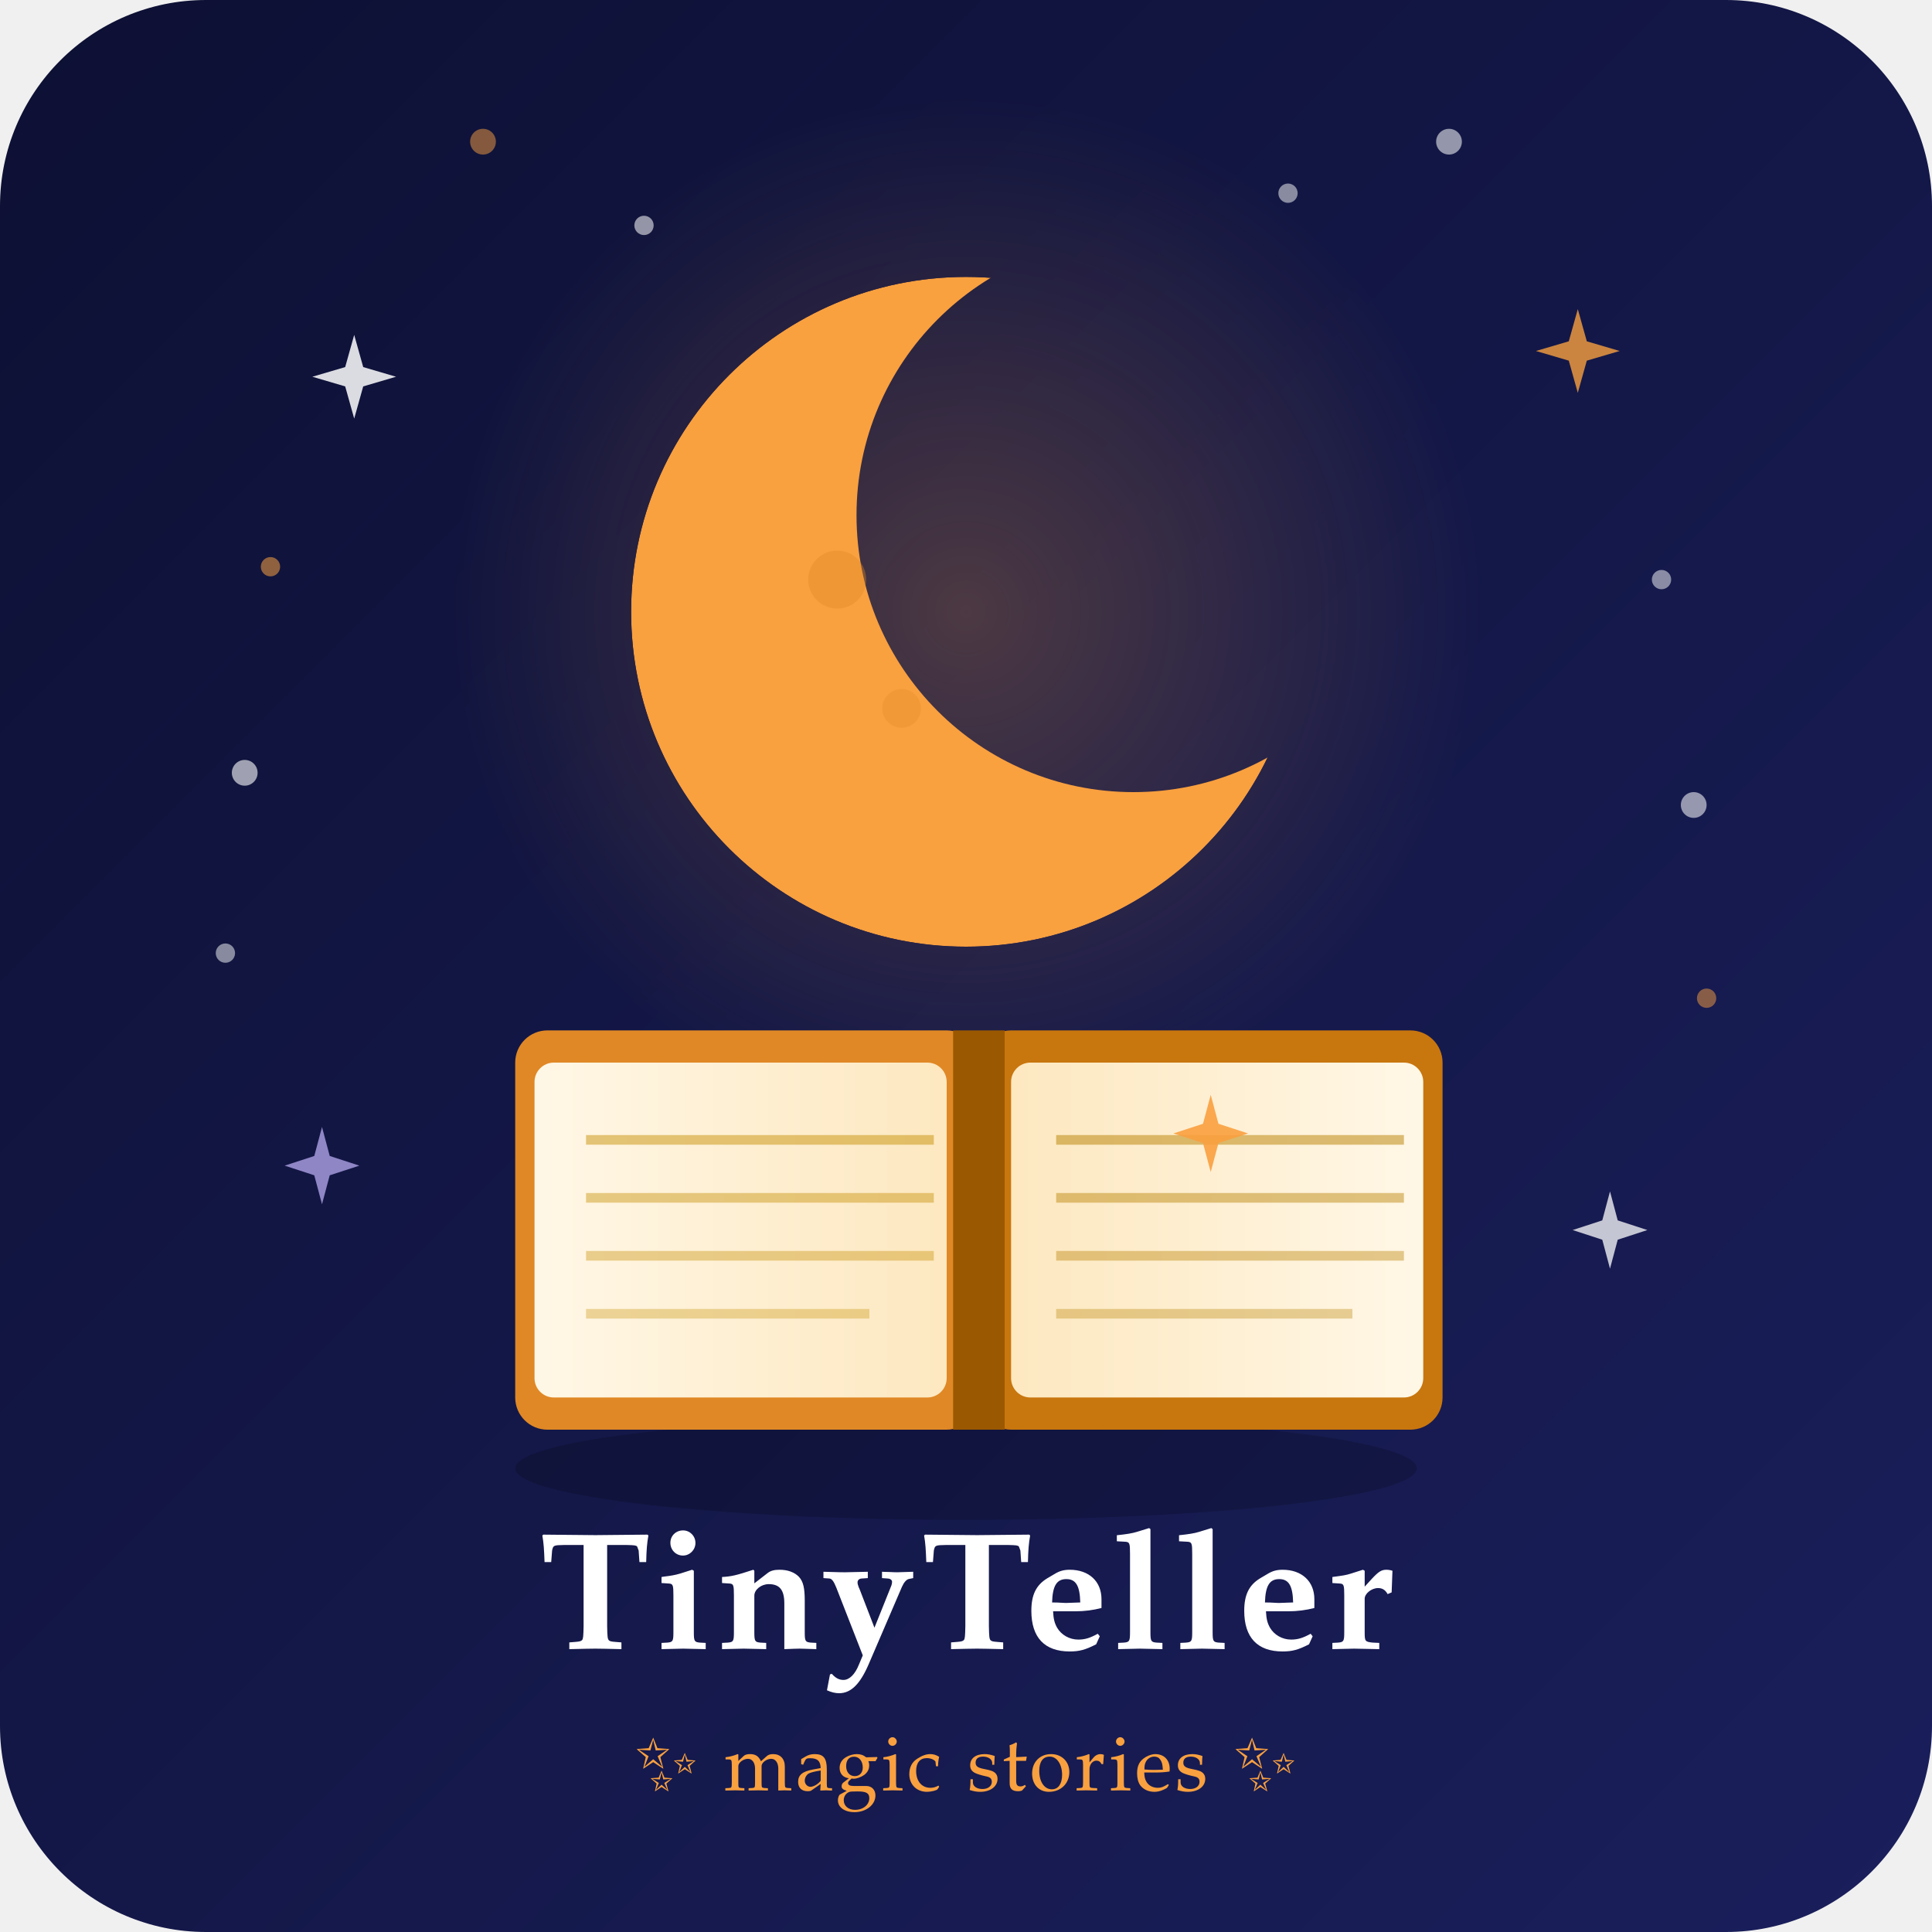
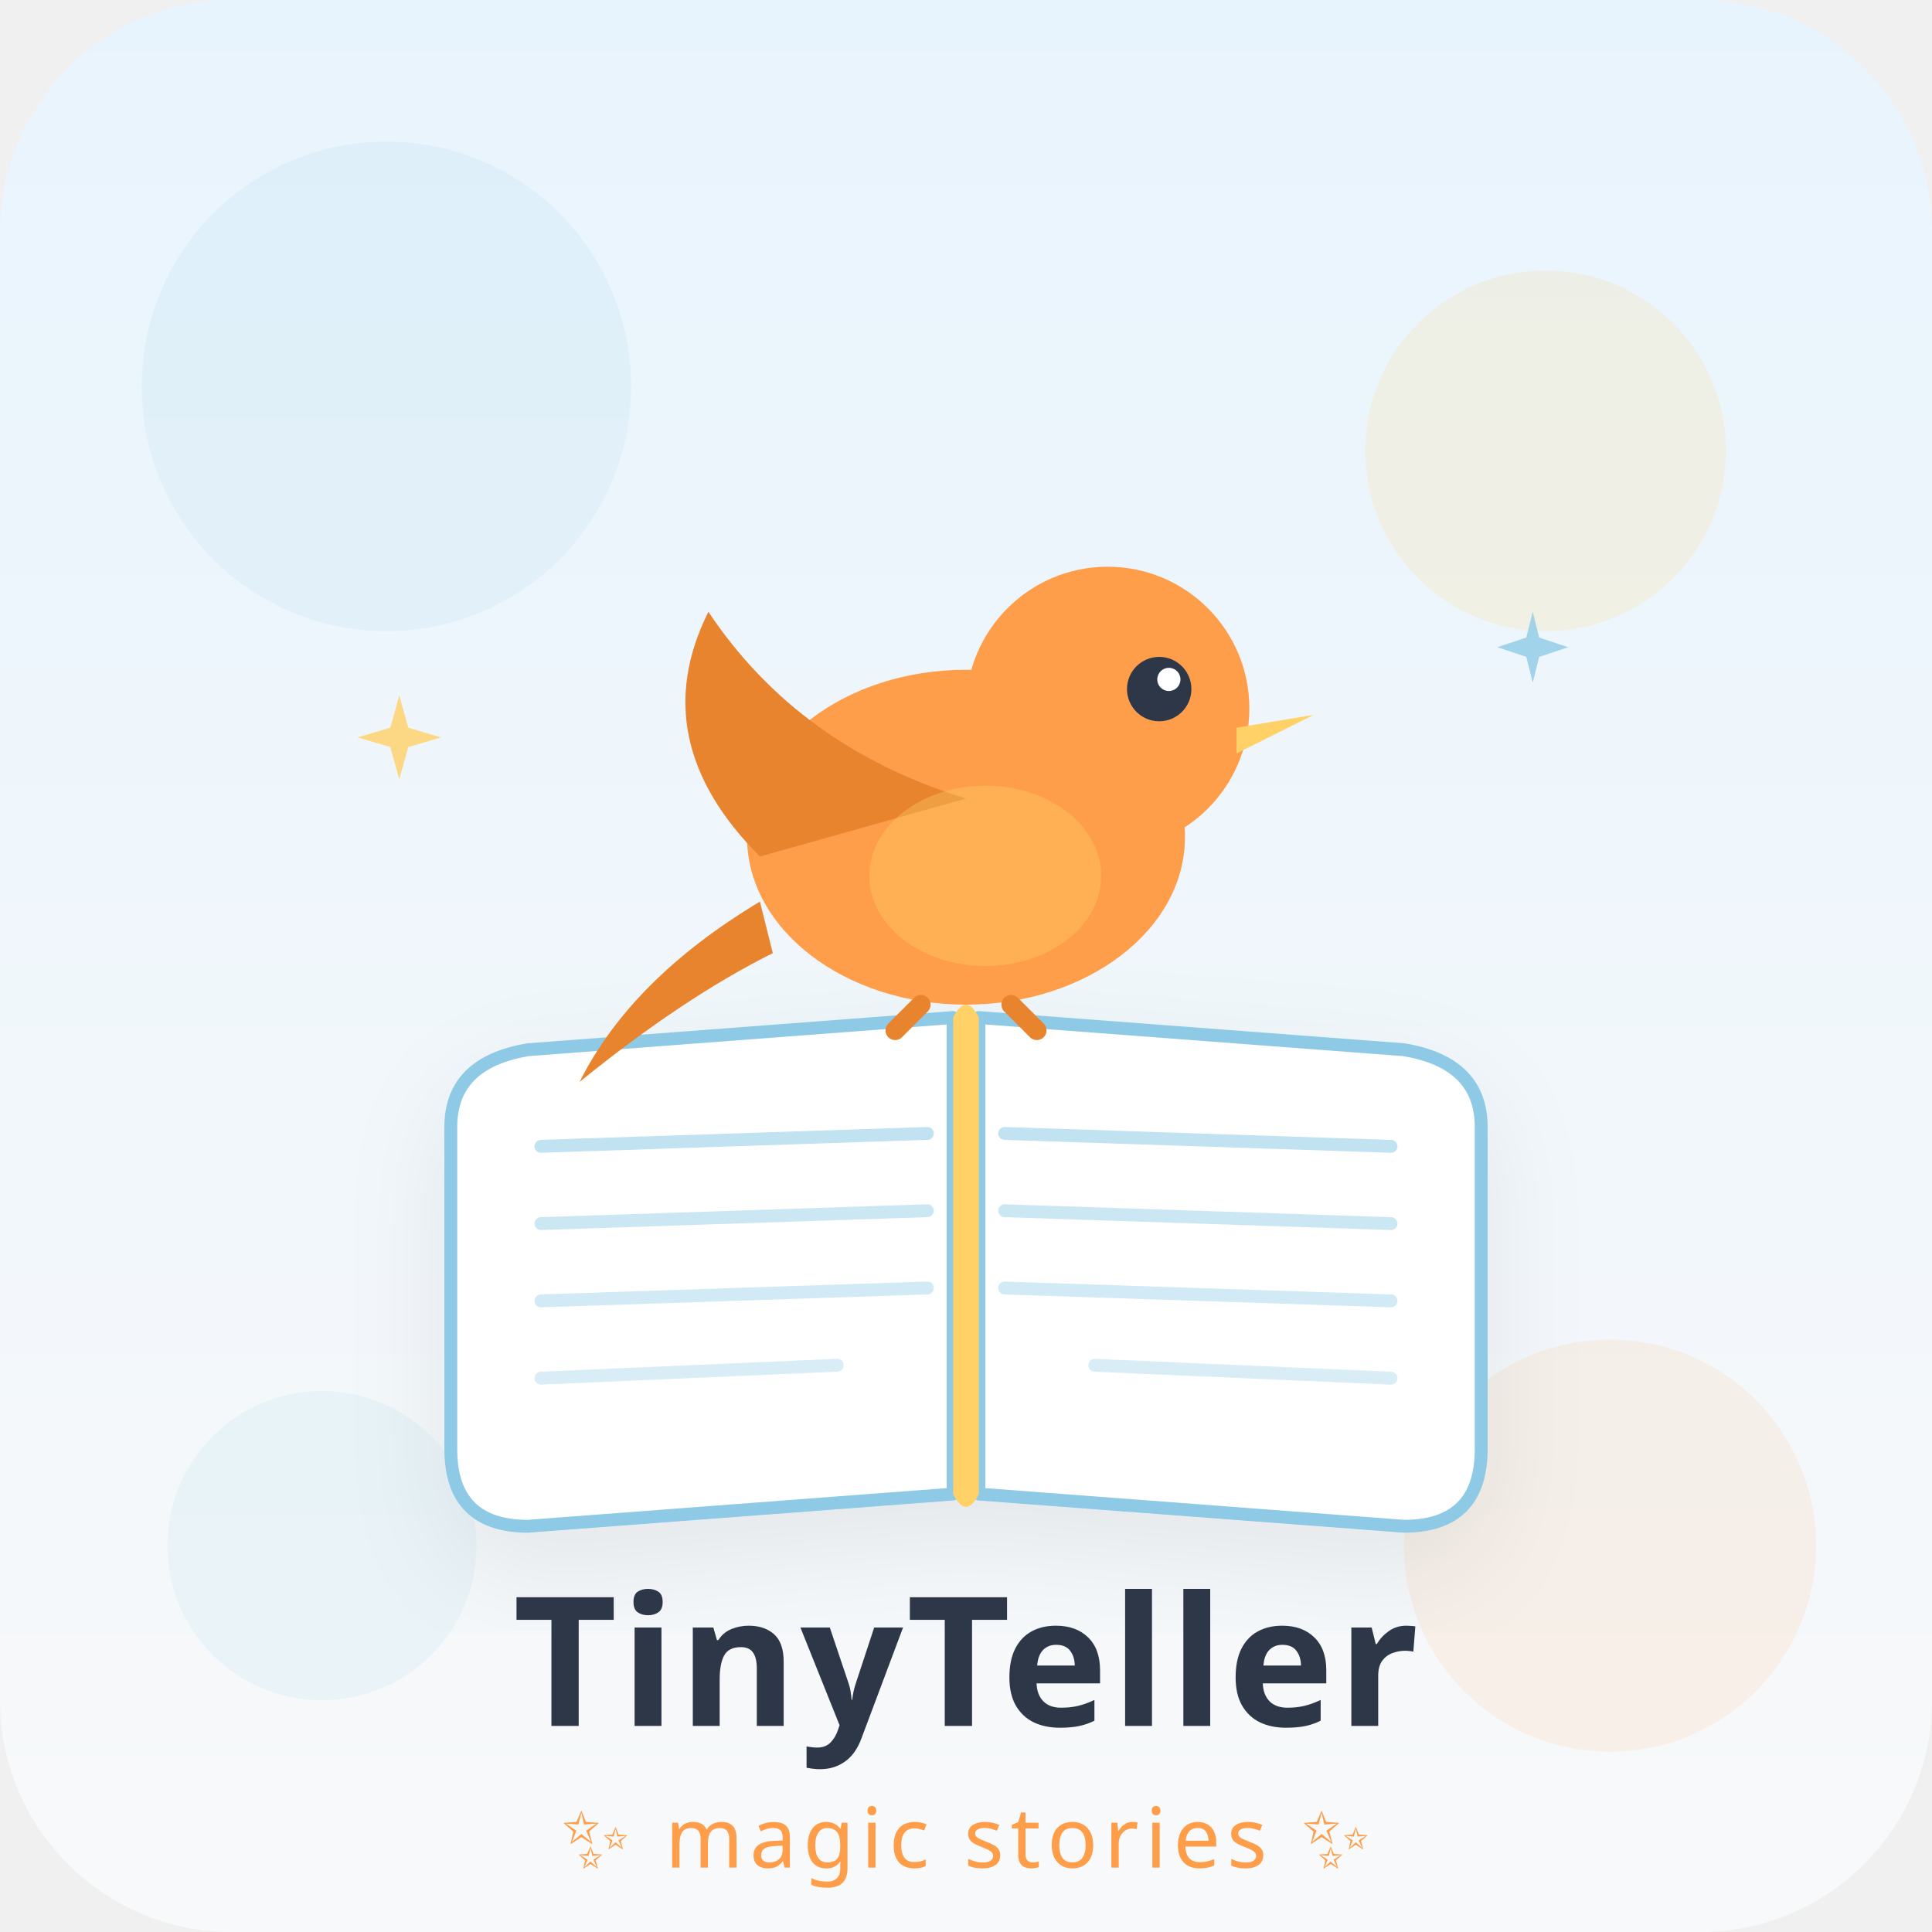
<svg xmlns="http://www.w3.org/2000/svg" viewBox="0 0 300 300">
  <defs>
-     <linearGradient id="sky" x1="0" y1="0" x2="1" y2="1" gradientUnits="objectBoundingBox">
-       <stop offset="0%" stop-color="#0d1033" />
-       <stop offset="100%" stop-color="#1a1f5c" />
+     <linearGradient id="bgGrad" x1="0" y1="0" x2="0" y2="1">
+       <stop offset="0%" stop-color="#e8f4fd" />
+       <stop offset="100%" stop-color="#F8F9FA" />
    </linearGradient>
-     <radialGradient id="moonGlow" cx="50%" cy="50%" r="50%">
-       <stop offset="0%" stop-color="#f9a03f" stop-opacity="0.25" />
-       <stop offset="100%" stop-color="#f9a03f" stop-opacity="0" />
-     </radialGradient>
-     <mask id="crescent">
-       <circle cx="150" cy="95" r="52" fill="white" />
-       <circle cx="176" cy="80" r="43" fill="black" />
-     </mask>
-     <linearGradient id="pageL" x1="0" y1="0" x2="1" y2="0" gradientUnits="objectBoundingBox">
-       <stop offset="0%" stop-color="#fff7e6" />
-       <stop offset="100%" stop-color="#fde8c0" />
-     </linearGradient>
-     <linearGradient id="pageR" x1="0" y1="0" x2="1" y2="0" gradientUnits="objectBoundingBox">
-       <stop offset="0%" stop-color="#fde8c0" />
-       <stop offset="100%" stop-color="#fff7e6" />
-     </linearGradient>
+     <filter id="softShadow" x="-20%" y="-20%" width="140%" height="140%">
+       <feDropShadow dx="0" dy="6" stdDeviation="8" flood-color="#000" flood-opacity="0.07" />
+     </filter>
  </defs>
-   <rect width="300" height="300" rx="32" fill="url(#sky)" />
-   <circle cx="150" cy="95" r="80" fill="url(#moonGlow)" />
-   <circle cx="150" cy="95" r="52" fill="#f9a03f" mask="url(#crescent)" />
-   <circle cx="130" cy="90" r="4.5" fill="#e08826" opacity="0.38" />
-   <circle cx="140" cy="110" r="3" fill="#e08826" opacity="0.32" />
-   <path d="M55,52  L56.4,57   L61.5,58.5 L56.4,60   L55,65  L53.6,60   L48.5,58.5 L53.6,57Z" fill="white" opacity="0.85" />
-   <path d="M245,48 L246.4,53  L251.5,54.5 L246.4,56  L245,61 L243.6,56  L238.5,54.5 L243.6,53Z" fill="#f9a03f" opacity="0.80" />
-   <path d="M50,175 L51.2,179.5 L55.8,181  L51.2,182.5 L50,187 L48.8,182.5 L44.2,181  L48.8,179.5Z" fill="#c4b5fd" opacity="0.70" />
-   <path d="M250,185 L251.2,189.5 L255.8,191 L251.2,192.5 L250,197 L248.8,192.5 L244.2,191 L248.8,189.5Z" fill="white" opacity="0.75" />
-   <circle cx="38" cy="120" r="2" fill="white" opacity="0.60" />
-   <circle cx="263" cy="125" r="2" fill="white" opacity="0.55" />
-   <circle cx="42" cy="88" r="1.5" fill="#f9a03f" opacity="0.55" />
-   <circle cx="258" cy="90" r="1.5" fill="white" opacity="0.50" />
-   <circle cx="35" cy="148" r="1.5" fill="white" opacity="0.50" />
-   <circle cx="265" cy="155" r="1.5" fill="#f9a03f" opacity="0.50" />
-   <circle cx="100" cy="35" r="1.5" fill="white" opacity="0.55" />
-   <circle cx="200" cy="30" r="1.5" fill="white" opacity="0.50" />
-   <circle cx="75" cy="22" r="2" fill="#f9a03f" opacity="0.50" />
-   <circle cx="225" cy="22" r="2" fill="white" opacity="0.55" />
-   <ellipse cx="150" cy="228" rx="70" ry="8" fill="#000" opacity="0.18" />
-   <rect x="80" y="160" width="72" height="62" rx="5" fill="#e08826" />
-   <rect x="152" y="160" width="72" height="62" rx="5" fill="#c8760e" />
-   <rect x="148" y="160" width="8" height="62" fill="#9a5800" />
-   <rect x="83" y="165" width="64" height="52" rx="3" fill="url(#pageL)" />
-   <rect x="157" y="165" width="64" height="52" rx="3" fill="url(#pageR)" />
-   <line x1="91" y1="177" x2="145" y2="177" stroke="#c8920a" stroke-width="1.5" opacity="0.50" />
-   <line x1="91" y1="186" x2="145" y2="186" stroke="#c8920a" stroke-width="1.5" opacity="0.45" />
-   <line x1="91" y1="195" x2="145" y2="195" stroke="#c8920a" stroke-width="1.5" opacity="0.40" />
-   <line x1="91" y1="204" x2="135" y2="204" stroke="#c8920a" stroke-width="1.5" opacity="0.35" />
-   <line x1="164" y1="177" x2="218" y2="177" stroke="#b88000" stroke-width="1.5" opacity="0.50" />
-   <line x1="164" y1="186" x2="218" y2="186" stroke="#b88000" stroke-width="1.5" opacity="0.45" />
-   <line x1="164" y1="195" x2="218" y2="195" stroke="#b88000" stroke-width="1.5" opacity="0.40" />
-   <line x1="164" y1="204" x2="210" y2="204" stroke="#b88000" stroke-width="1.5" opacity="0.35" />
-   <path d="M188,170 L189.2,174.5 L193.8,176 L189.2,177.5 L188,182 L186.8,177.5 L182.2,176 L186.8,174.5Z" fill="#f9a03f" opacity="0.90" />
-   <text x="150" y="256" text-anchor="middle" font-family="Georgia, 'Palatino Linotype', serif" font-size="26" font-weight="bold" fill="white" letter-spacing="1">TinyTeller</text>
-   <text x="150" y="278" text-anchor="middle" font-family="Georgia, 'Palatino Linotype', serif" font-size="12" fill="#f9a03f" letter-spacing="0.5">✨ magic stories ✨</text>
+   <rect width="300" height="300" rx="36" fill="url(#bgGrad)" />
+   <circle cx="60" cy="60" r="38" fill="#8ECAE6" opacity="0.12" />
+   <circle cx="240" cy="70" r="28" fill="#FFD166" opacity="0.15" />
+   <circle cx="250" cy="240" r="32" fill="#FF9E4A" opacity="0.10" />
+   <circle cx="50" cy="240" r="24" fill="#8ECAE6" opacity="0.12" />
+   <g filter="url(#softShadow)">
+     <path d="M70 175 Q70 165 82 163 L148 158 L148 232 L82 237 Q70 237 70 225 Z" fill="#fff" stroke="#8ECAE6" stroke-width="2" stroke-linejoin="round" />
+     <path d="M230 175 Q230 165 218 163 L152 158 L152 232 L218 237 Q230 237 230 225 Z" fill="#fff" stroke="#8ECAE6" stroke-width="2" stroke-linejoin="round" />
+     <path d="M148 158 Q150 154 152 158 L152 232 Q150 236 148 232 Z" fill="#FFD166" />
+   </g>
+   <line x1="84" y1="178" x2="144" y2="176" stroke="#8ECAE6" stroke-width="2" stroke-linecap="round" opacity="0.55" />
+   <line x1="84" y1="190" x2="144" y2="188" stroke="#8ECAE6" stroke-width="2" stroke-linecap="round" opacity="0.45" />
+   <line x1="84" y1="202" x2="144" y2="200" stroke="#8ECAE6" stroke-width="2" stroke-linecap="round" opacity="0.40" />
+   <line x1="84" y1="214" x2="130" y2="212" stroke="#8ECAE6" stroke-width="2" stroke-linecap="round" opacity="0.35" />
+   <line x1="156" y1="176" x2="216" y2="178" stroke="#8ECAE6" stroke-width="2" stroke-linecap="round" opacity="0.55" />
+   <line x1="156" y1="188" x2="216" y2="190" stroke="#8ECAE6" stroke-width="2" stroke-linecap="round" opacity="0.45" />
+   <line x1="156" y1="200" x2="216" y2="202" stroke="#8ECAE6" stroke-width="2" stroke-linecap="round" opacity="0.40" />
+   <line x1="170" y1="212" x2="216" y2="214" stroke="#8ECAE6" stroke-width="2" stroke-linecap="round" opacity="0.35" />
+   <ellipse cx="150" cy="130" rx="34" ry="26" fill="#FF9E4A" />
+   <circle cx="172" cy="110" r="22" fill="#FF9E4A" />
+   <path d="M118 133 Q100 115 110 95 Q124 116 150 124 Z" fill="#e8832e" />
+   <path d="M118 140 Q98 152 90 168 Q106 155 120 148 Z" fill="#e8832e" />
+   <ellipse cx="153" cy="136" rx="18" ry="14" fill="#FFD166" opacity="0.35" />
+   <circle cx="180" cy="107" r="5" fill="#2D3748" />
+   <circle cx="181.5" cy="105.5" r="1.8" fill="#fff" />
+   <path d="M192 113 L204 111 L192 117 Z" fill="#FFD166" />
+   <line x1="143" y1="156" x2="139" y2="160" stroke="#e8832e" stroke-width="3" stroke-linecap="round" />
+   <line x1="157" y1="156" x2="161" y2="160" stroke="#e8832e" stroke-width="3" stroke-linecap="round" />
+   <path d="M62 108 L63.4 113 L68.5 114.5 L63.4 116 L62 121 L60.6 116 L55.5 114.5 L60.6 113Z" fill="#FFD166" opacity="0.80" />
+   <path d="M238 95  L239 99  L243.5 100.5 L239 102 L238 106 L237 102 L232.5 100.5 L237 99Z" fill="#8ECAE6" opacity="0.80" />
+   <text x="150" y="268" text-anchor="middle" font-family="Nunito, system-ui, sans-serif" font-size="28" font-weight="800" fill="#2D3748" letter-spacing="0.5">TinyTeller</text>
+   <text x="150" y="290" text-anchor="middle" font-family="Nunito, system-ui, sans-serif" font-size="13" fill="#FF9E4A" letter-spacing="1">✨ magic stories ✨</text>
</svg>
